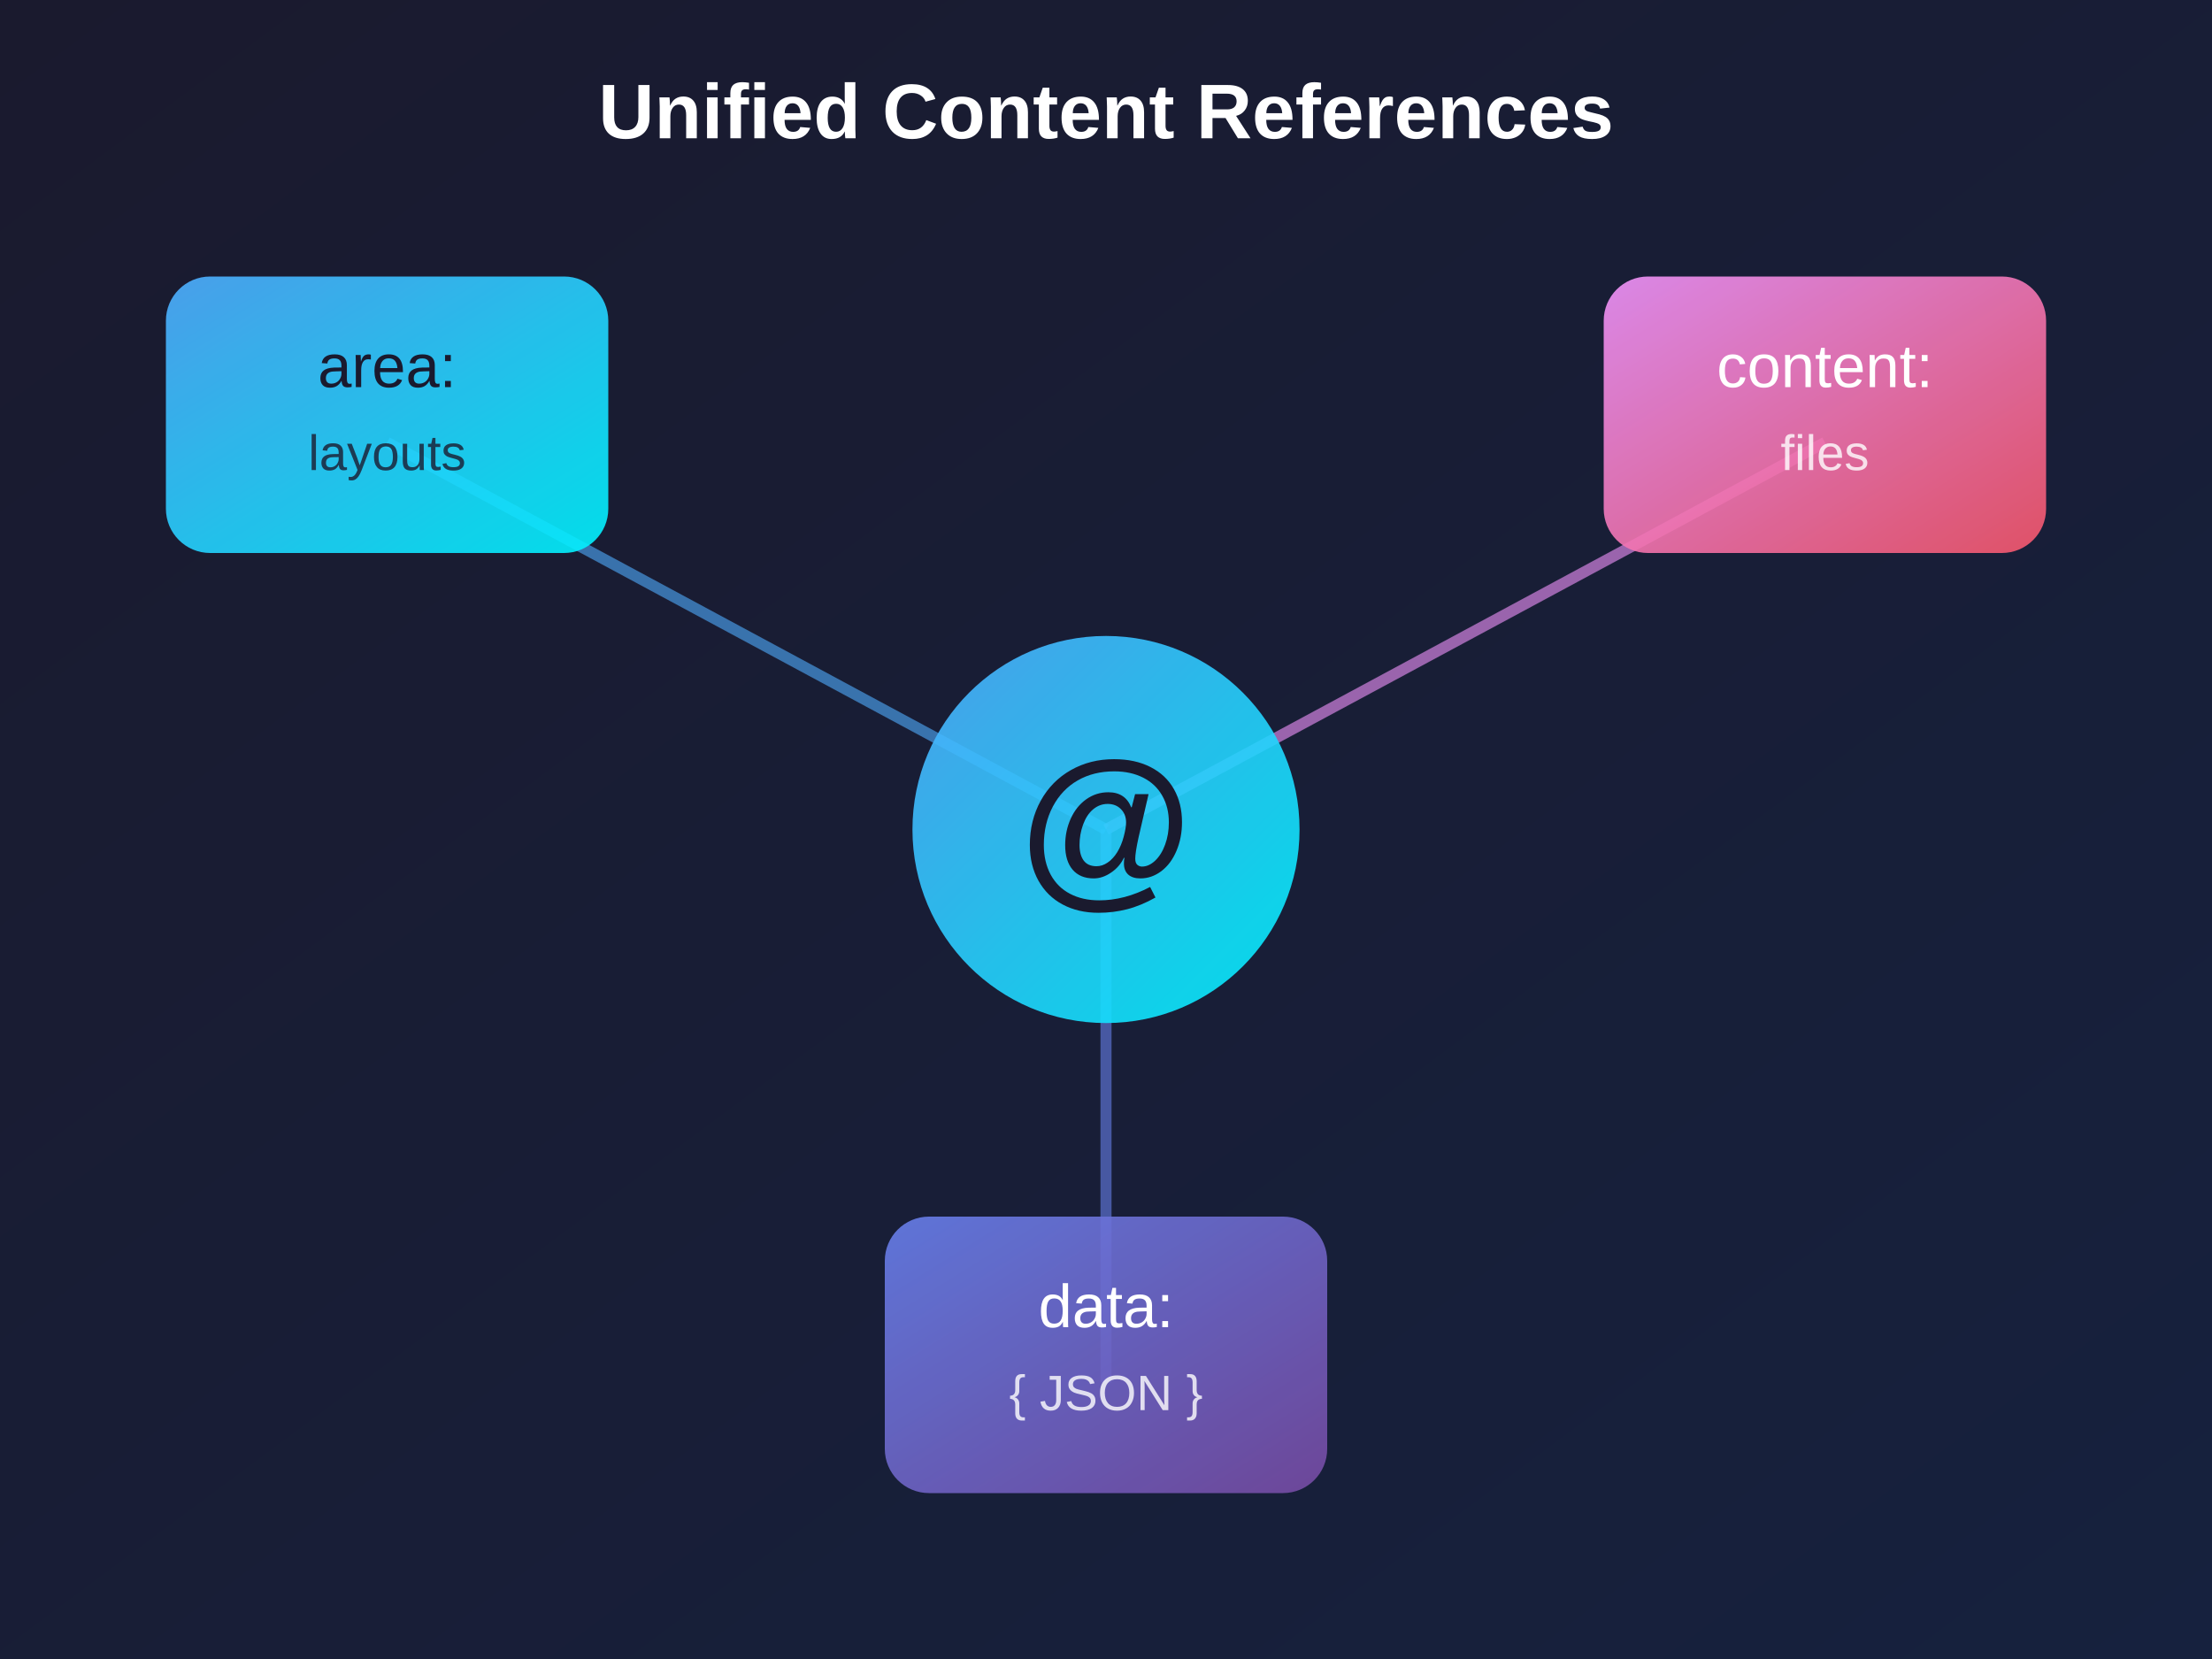
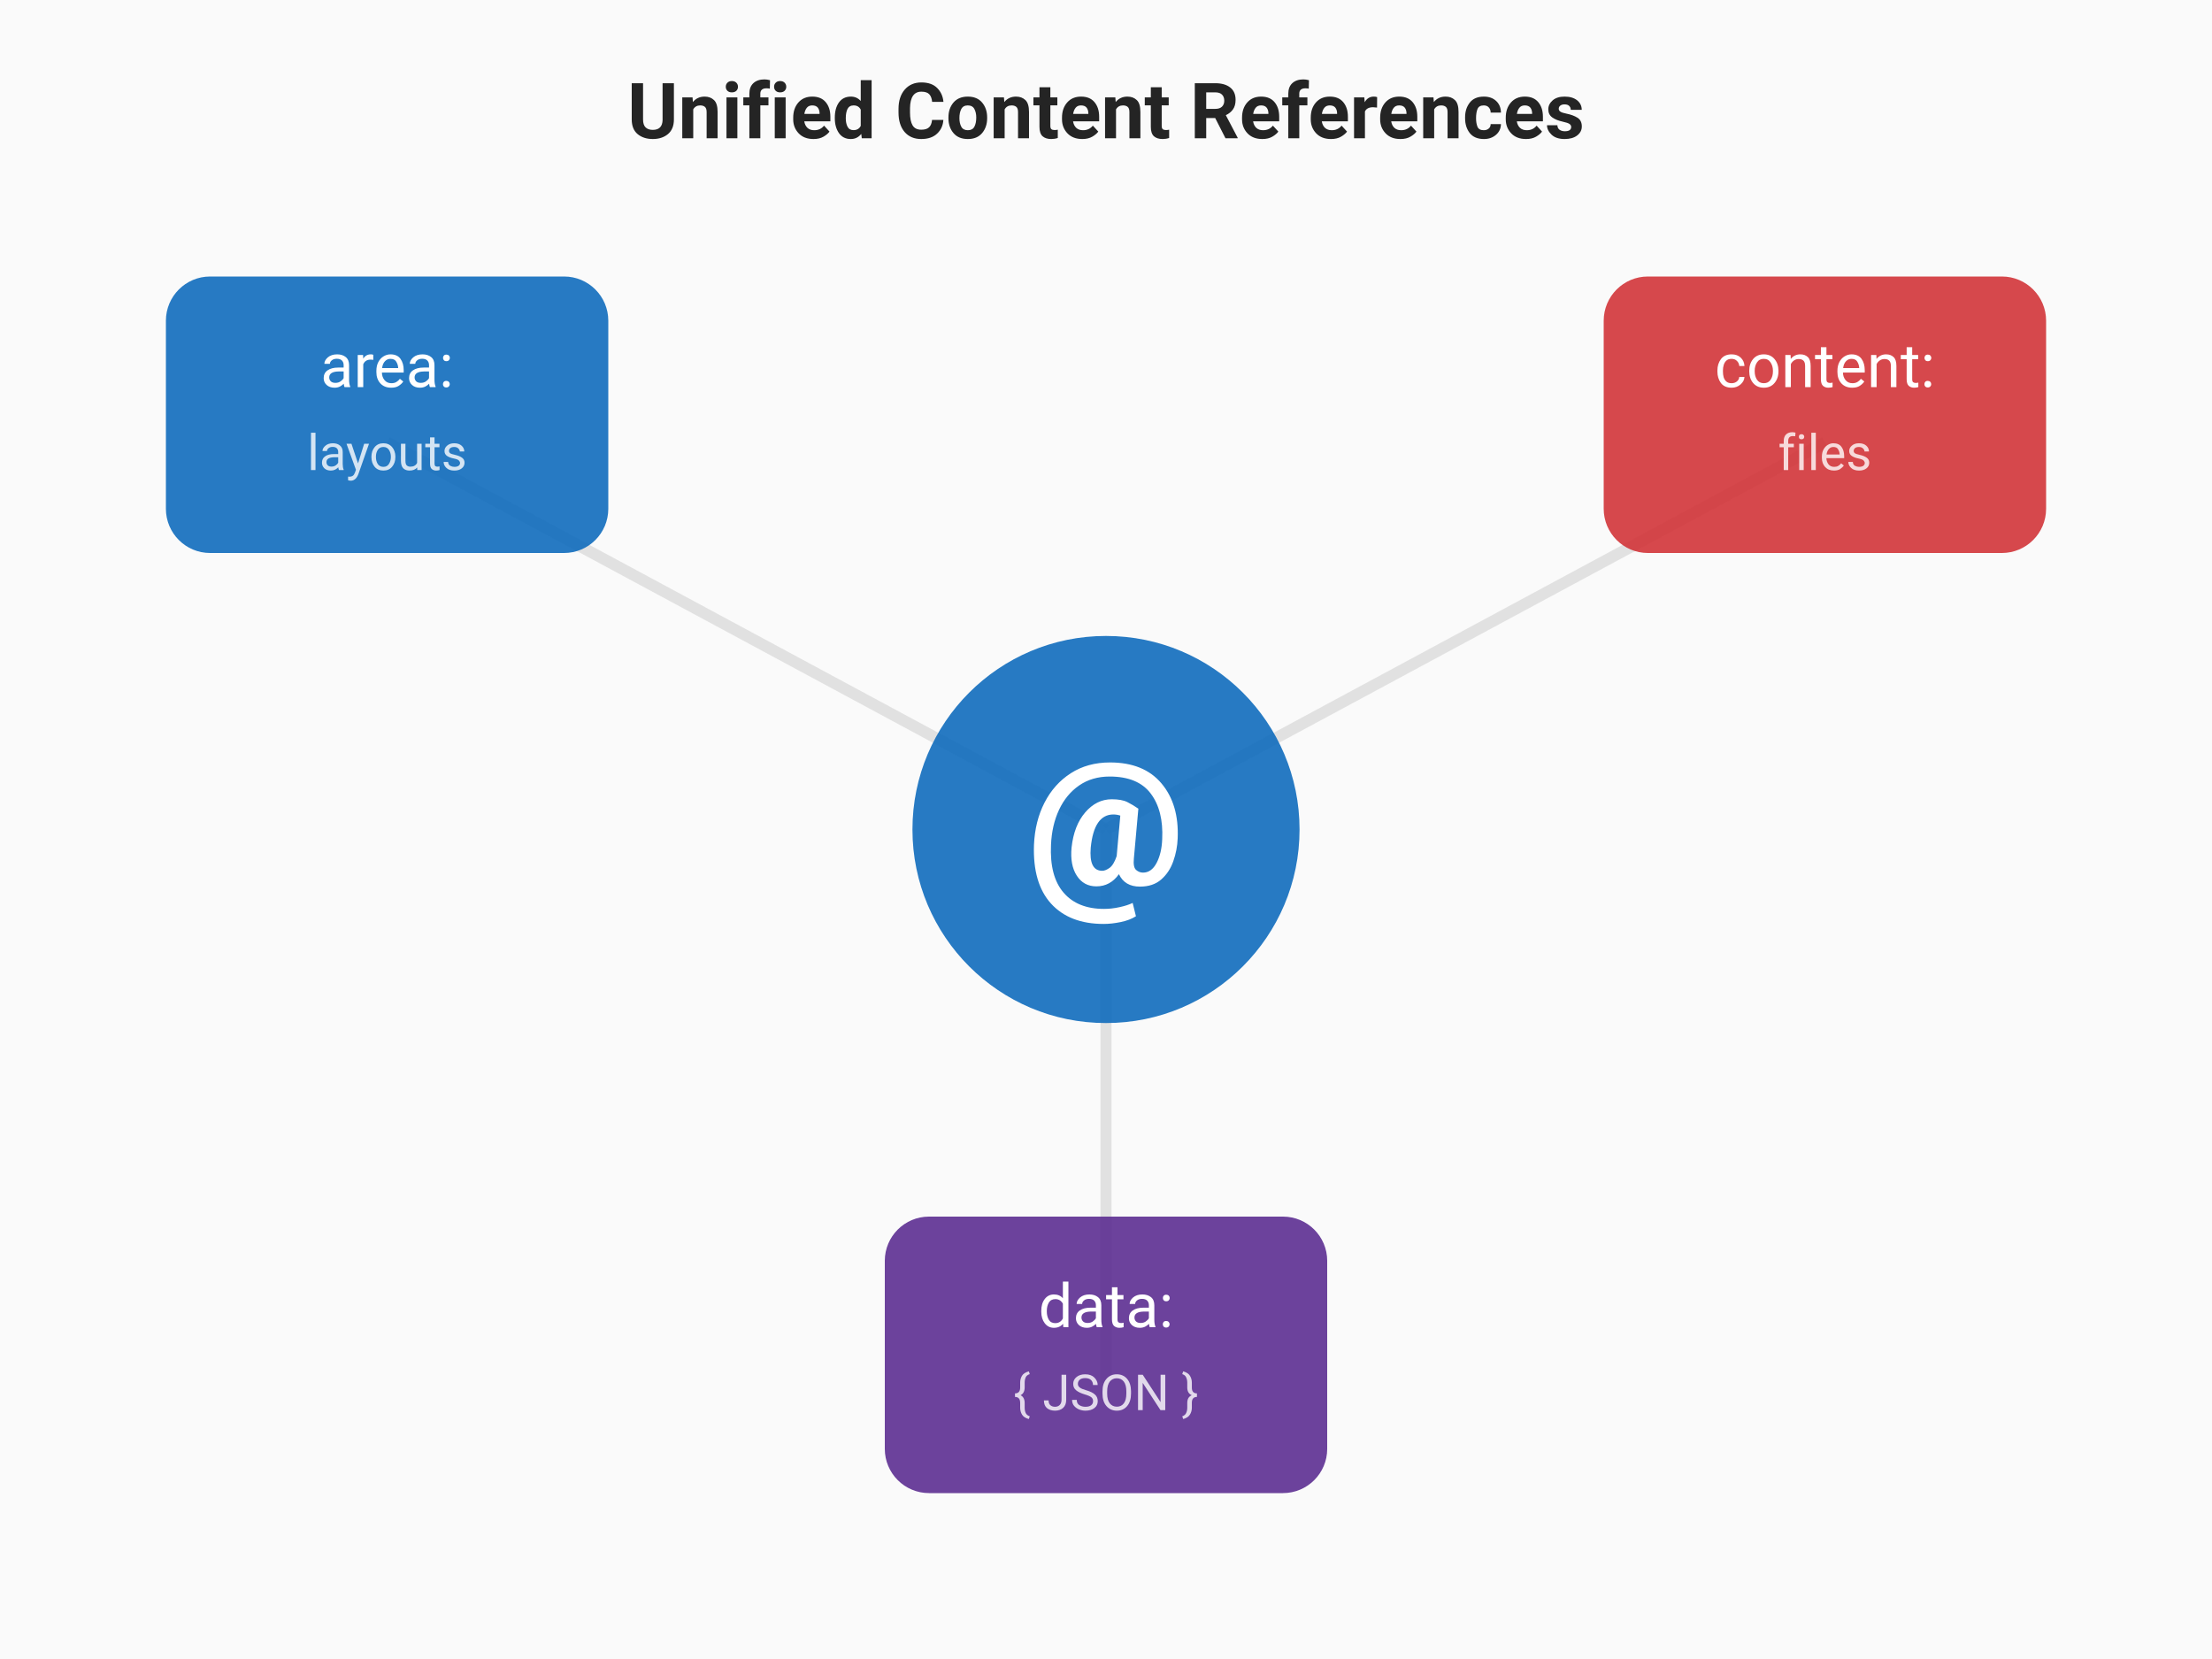
- <svg xmlns="http://www.w3.org/2000/svg" viewBox="0 0 400 300">
-   <defs>
-     <linearGradient id="bgGrad" x1="0%" y1="0%" x2="100%" y2="100%">
-       <stop offset="0%" style="stop-color:#1a1a2e;stop-opacity:1" />
-       <stop offset="100%" style="stop-color:#16213e;stop-opacity:1" />
-     </linearGradient>
-     <linearGradient id="centerGrad" x1="0%" y1="0%" x2="100%" y2="100%">
-       <stop offset="0%" style="stop-color:#4facfe;stop-opacity:1" />
-       <stop offset="100%" style="stop-color:#00f2fe;stop-opacity:1" />
-     </linearGradient>
-     <linearGradient id="dataGrad" x1="0%" y1="0%" x2="100%" y2="100%">
-       <stop offset="0%" style="stop-color:#667eea;stop-opacity:1" />
-       <stop offset="100%" style="stop-color:#764ba2;stop-opacity:1" />
-     </linearGradient>
-     <linearGradient id="contentGrad" x1="0%" y1="0%" x2="100%" y2="100%">
-       <stop offset="0%" style="stop-color:#f093fb;stop-opacity:1" />
-       <stop offset="100%" style="stop-color:#f5576c;stop-opacity:1" />
-     </linearGradient>
-     <linearGradient id="areaGrad" x1="0%" y1="0%" x2="100%" y2="100%">
-       <stop offset="0%" style="stop-color:#4facfe;stop-opacity:1" />
-       <stop offset="100%" style="stop-color:#00f2fe;stop-opacity:1" />
-     </linearGradient>
-   </defs>
-   <rect width="400" height="300" fill="url(#bgGrad)" />
-   <line x1="200" y1="150" x2="70" y2="80" stroke="#4facfe" stroke-width="2" opacity="0.6" />
-   <line x1="200" y1="150" x2="330" y2="80" stroke="#f093fb" stroke-width="2" opacity="0.6" />
-   <line x1="200" y1="150" x2="200" y2="250" stroke="#667eea" stroke-width="2" opacity="0.6" />
-   <circle cx="200" cy="150" r="35" fill="url(#centerGrad)" opacity="0.9" />
-   <text x="200" y="160" font-family="Arial, sans-serif" font-size="32" font-weight="bold" fill="#1a1a2e" text-anchor="middle">@</text>
-   <rect x="160" y="220" width="80" height="50" rx="8" fill="url(#dataGrad)" opacity="0.9" />
-   <text x="200" y="240" font-family="Arial, sans-serif" font-size="11" fill="white" text-anchor="middle">data:</text>
-   <text x="200" y="255" font-family="Arial, sans-serif" font-size="9" fill="white" text-anchor="middle" opacity="0.8">{ JSON }</text>
-   <rect x="290" y="50" width="80" height="50" rx="8" fill="url(#contentGrad)" opacity="0.9" />
-   <text x="330" y="70" font-family="Arial, sans-serif" font-size="11" fill="white" text-anchor="middle">content:</text>
-   <text x="330" y="85" font-family="Arial, sans-serif" font-size="9" fill="white" text-anchor="middle" opacity="0.8">files</text>
-   <rect x="30" y="50" width="80" height="50" rx="8" fill="url(#areaGrad)" opacity="0.9" />
-   <text x="70" y="70" font-family="Arial, sans-serif" font-size="11" fill="#1a1a2e" text-anchor="middle">area:</text>
-   <text x="70" y="85" font-family="Arial, sans-serif" font-size="9" fill="#1a1a2e" text-anchor="middle" opacity="0.8">layouts</text>
-   <text x="200" y="25" font-family="Arial, sans-serif" font-size="14" font-weight="bold" fill="white" text-anchor="middle">Unified Content References</text>
+ <svg xmlns="http://www.w3.org/2000/svg" viewBox="0 0 400 300" fill="none">
+   <style>
+     .diagram-bg { fill: #fafafa; }
+     .conn-line { fill: #d1d1d1; }
+     .center-node { fill: #0f6cbd; }
+     .center-text { fill: #ffffff; }
+     .area-node { fill: #0f6cbd; }
+     .area-text { fill: #ffffff; }
+     .content-node { fill: #d13438; }
+     .content-text { fill: #ffffff; }
+     .data-node { fill: #5c2d91; }
+     .data-text { fill: #ffffff; }
+     .title-text { fill: #242424; }
+   </style>
+   <rect class="diagram-bg" width="400" height="300" />
+   <polygon class="conn-line" points="200.5,149.1 70.5,79.1 69.5,80.9 199.5,150.9" opacity="0.6" />
+   <polygon class="conn-line" points="199.5,149.1 329.5,79.1 330.5,80.9 200.5,150.9" opacity="0.6" />
+   <rect class="conn-line" x="199" y="150" width="2" height="100" opacity="0.6" />
+   <circle class="center-node" cx="200" cy="150" r="35" opacity="0.9" />
+   <text class="center-text" x="200" y="160" font-family="'Segoe UI', -apple-system, BlinkMacSystemFont, Roboto, 'Helvetica Neue', sans-serif" font-size="32" font-weight="bold" text-anchor="middle">@</text>
+   <rect class="data-node" x="160" y="220" width="80" height="50" rx="8" opacity="0.9" />
+   <text class="data-text" x="200" y="240" font-family="'Segoe UI', -apple-system, BlinkMacSystemFont, Roboto, 'Helvetica Neue', sans-serif" font-size="11" text-anchor="middle">data:</text>
+   <text class="data-text" x="200" y="255" font-family="'Segoe UI', -apple-system, BlinkMacSystemFont, Roboto, 'Helvetica Neue', sans-serif" font-size="9" text-anchor="middle" opacity="0.8">{ JSON }</text>
+   <rect class="content-node" x="290" y="50" width="80" height="50" rx="8" opacity="0.9" />
+   <text class="content-text" x="330" y="70" font-family="'Segoe UI', -apple-system, BlinkMacSystemFont, Roboto, 'Helvetica Neue', sans-serif" font-size="11" text-anchor="middle">content:</text>
+   <text class="content-text" x="330" y="85" font-family="'Segoe UI', -apple-system, BlinkMacSystemFont, Roboto, 'Helvetica Neue', sans-serif" font-size="9" text-anchor="middle" opacity="0.8">files</text>
+   <rect class="area-node" x="30" y="50" width="80" height="50" rx="8" opacity="0.9" />
+   <text class="area-text" x="70" y="70" font-family="'Segoe UI', -apple-system, BlinkMacSystemFont, Roboto, 'Helvetica Neue', sans-serif" font-size="11" text-anchor="middle">area:</text>
+   <text class="area-text" x="70" y="85" font-family="'Segoe UI', -apple-system, BlinkMacSystemFont, Roboto, 'Helvetica Neue', sans-serif" font-size="9" text-anchor="middle" opacity="0.8">layouts</text>
+   <text class="title-text" x="200" y="25" font-family="'Segoe UI', -apple-system, BlinkMacSystemFont, Roboto, 'Helvetica Neue', sans-serif" font-size="14" font-weight="bold" text-anchor="middle">Unified Content References</text>
</svg>
